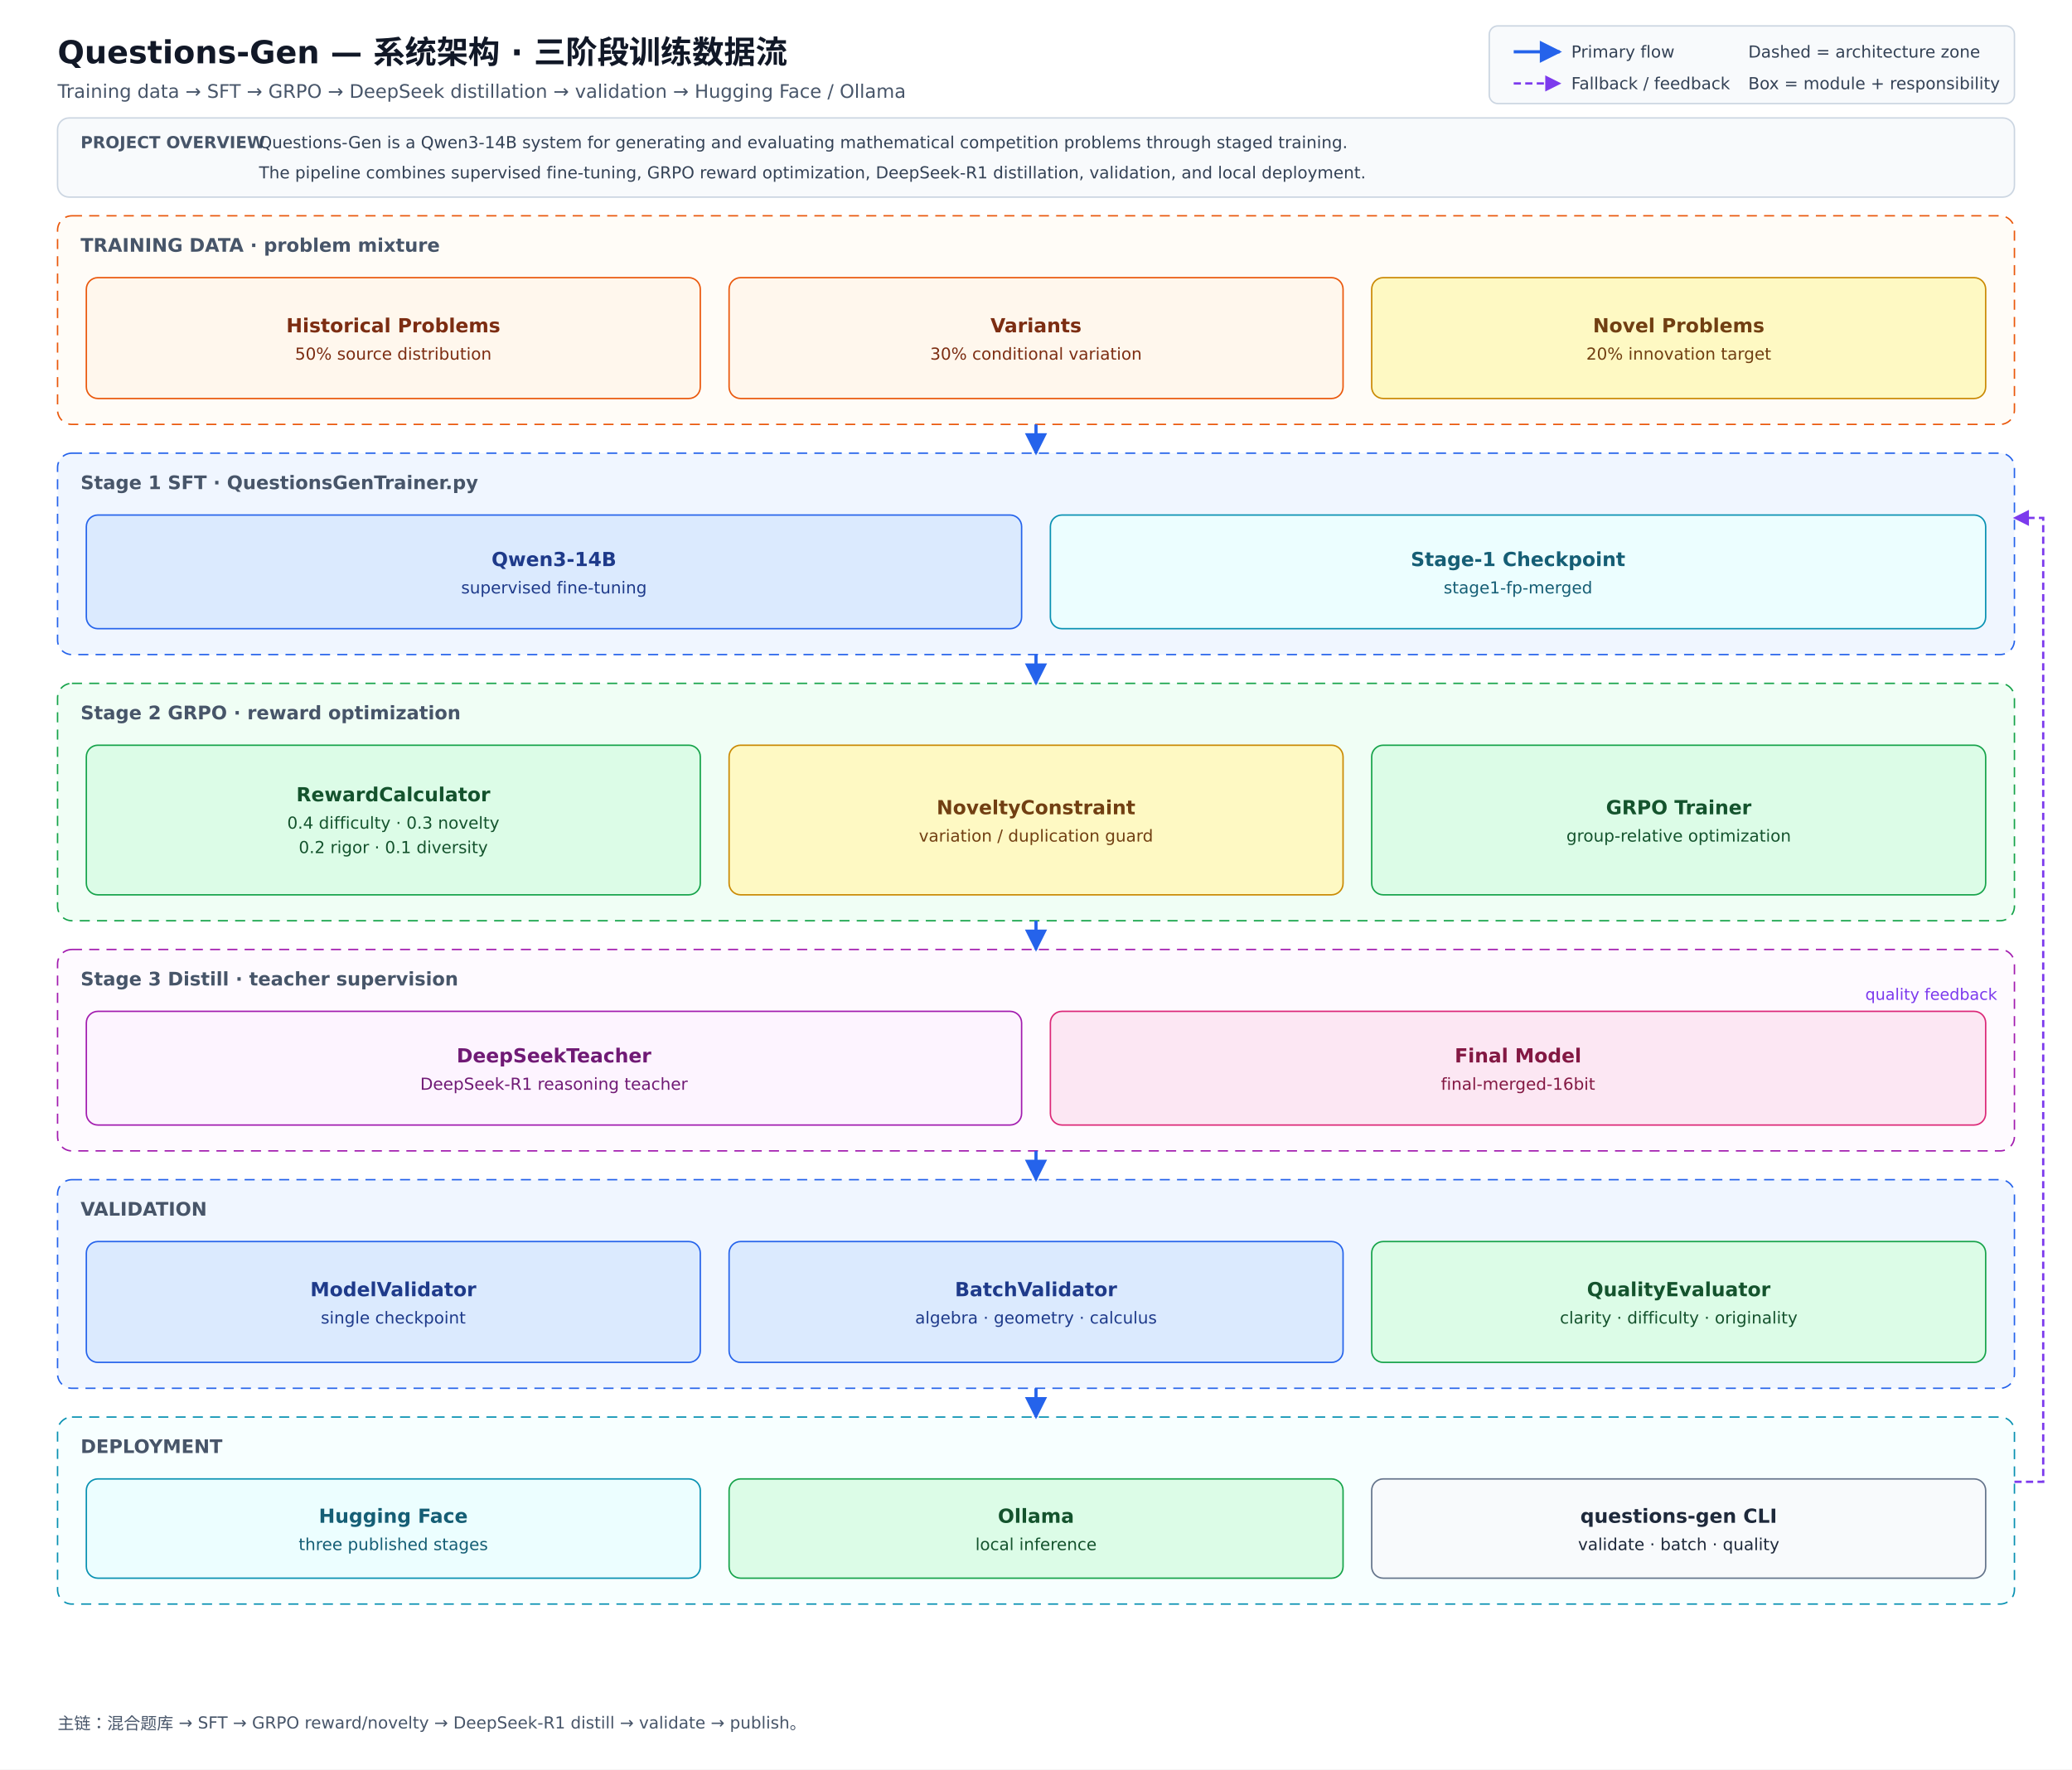
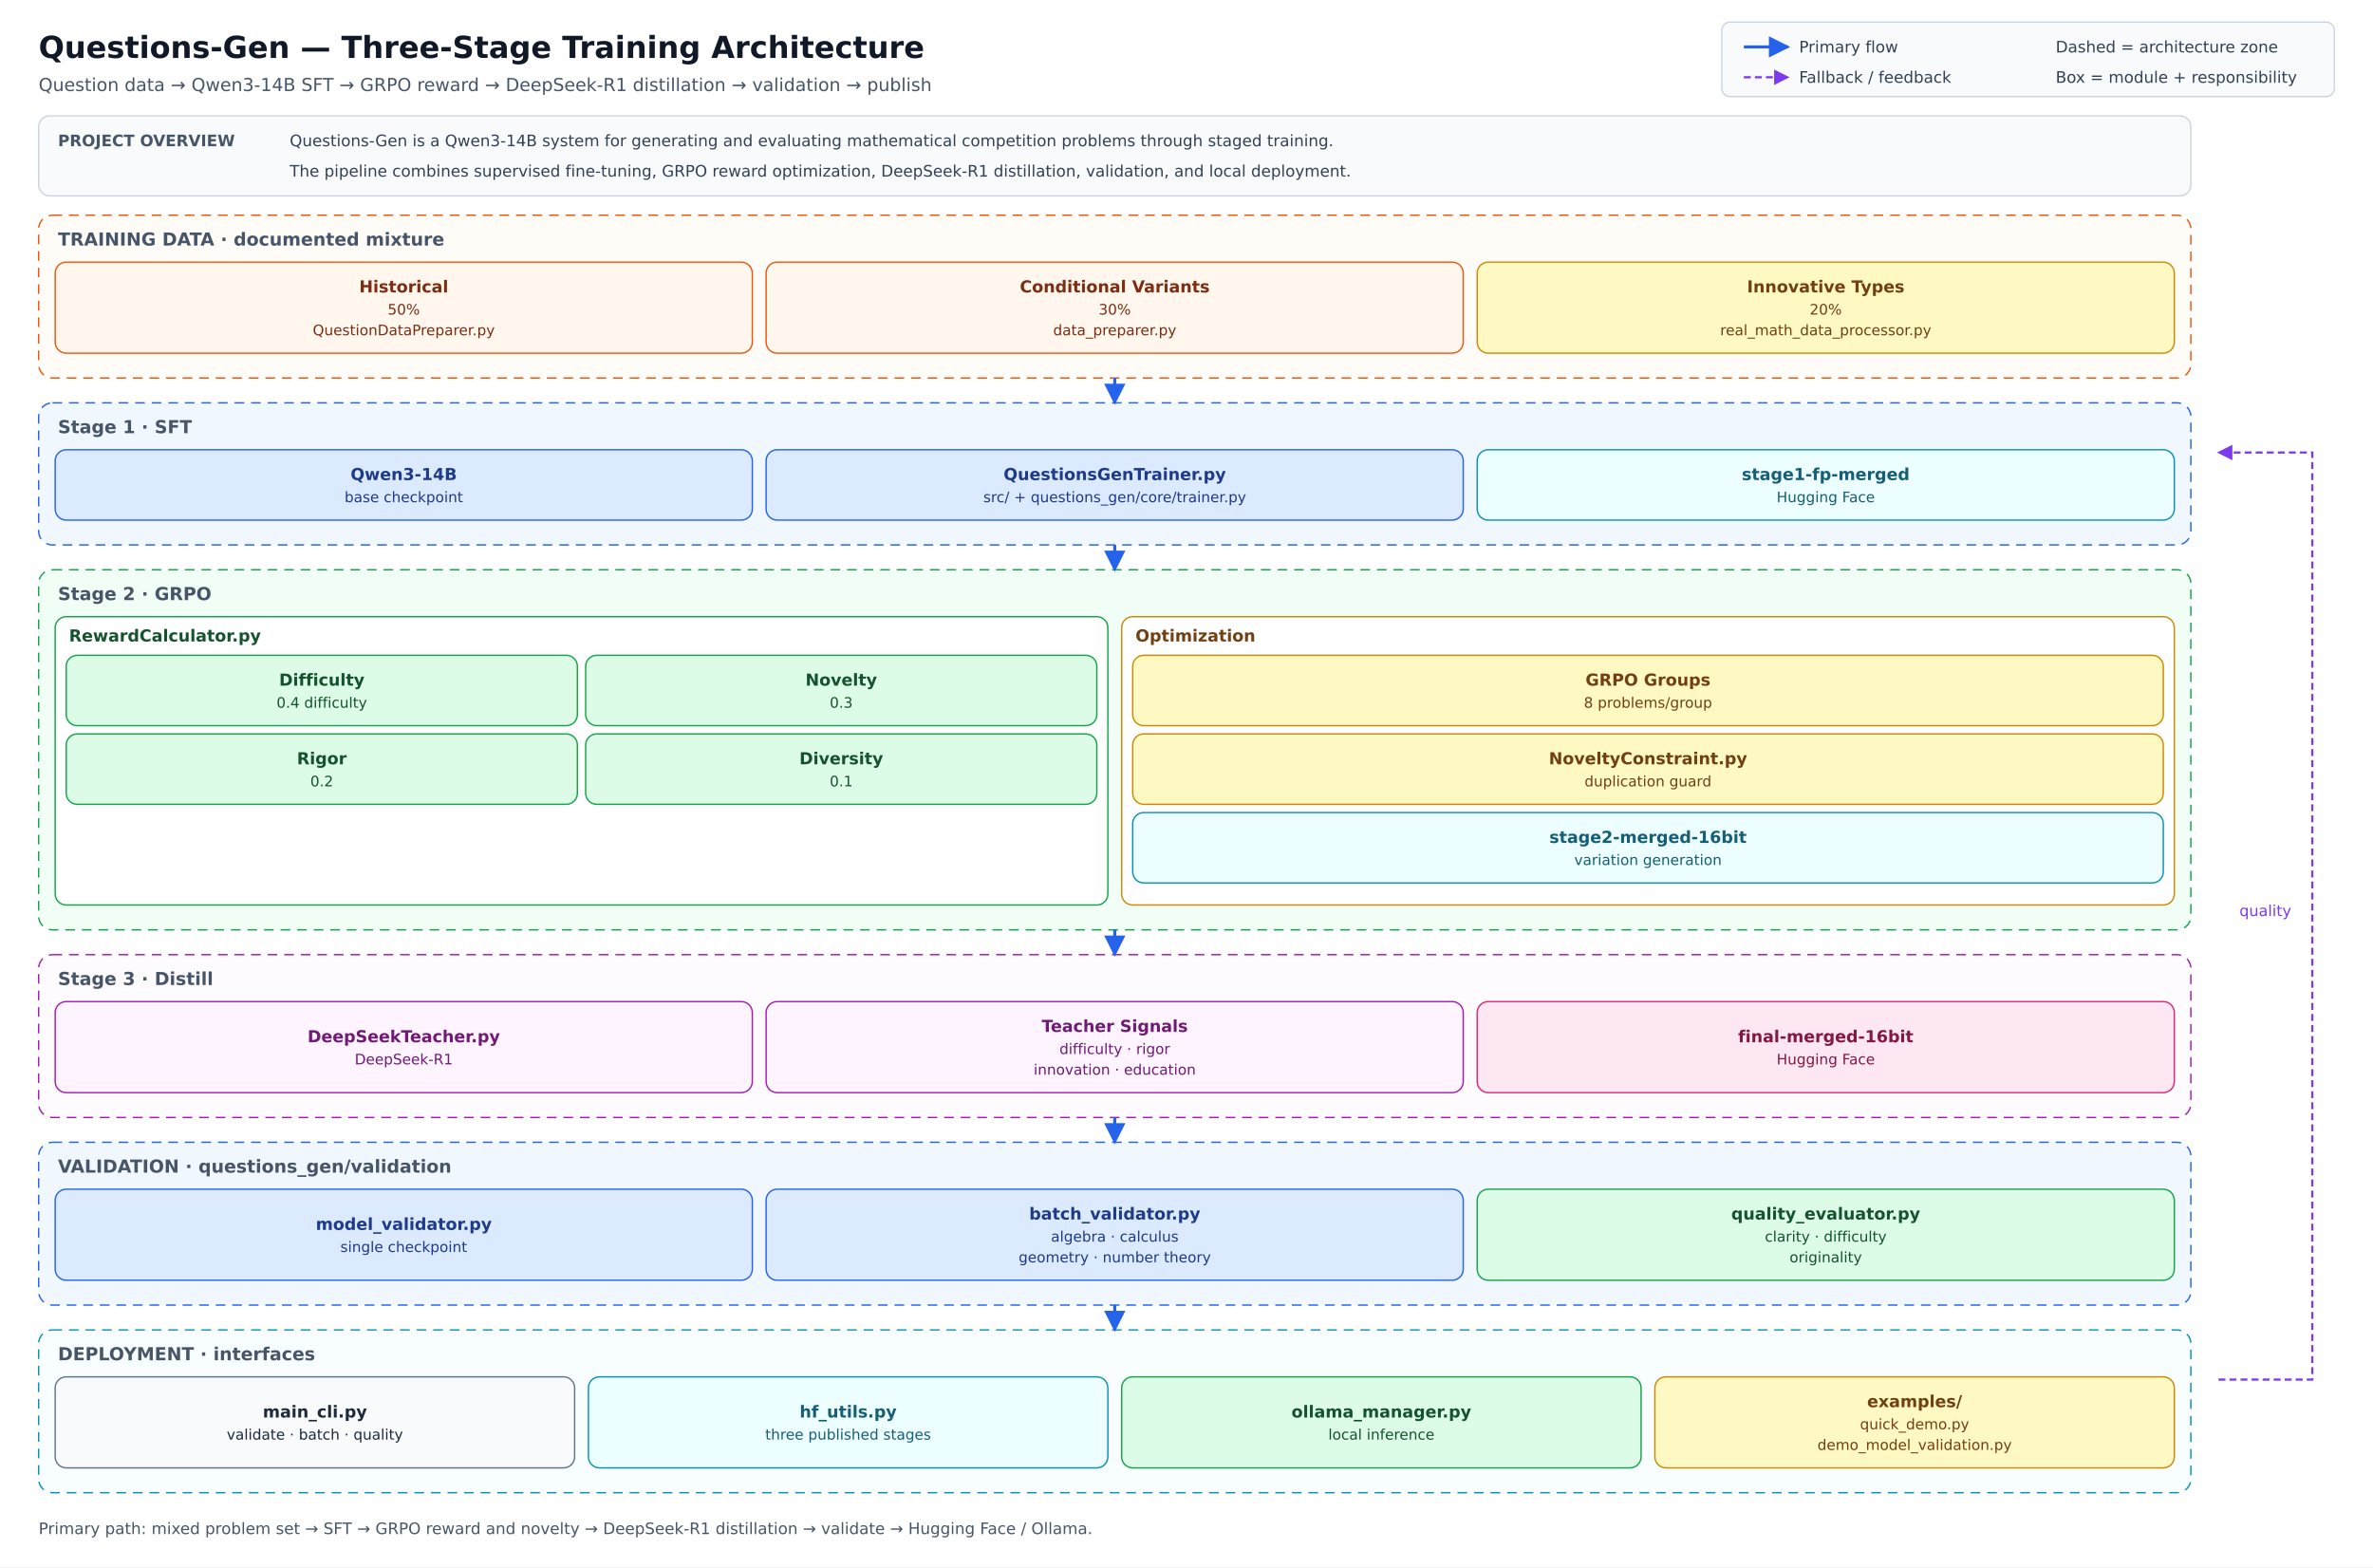
- <svg xmlns="http://www.w3.org/2000/svg" viewBox="0 0 1440 1230" font-family="WenQuanYi Micro Hei, DejaVu Sans, sans-serif">
+ <svg xmlns="http://www.w3.org/2000/svg" viewBox="0 0 1720 1136" font-family="WenQuanYi Micro Hei, DejaVu Sans, sans-serif">
  <defs>
    <marker id="arr" viewBox="0 0 10 10" refX="9" refY="5" markerWidth="7" markerHeight="7" orient="auto">
      <path d="M0,0 L10,5 L0,10 z" fill="#2563eb" />
    </marker>
    <marker id="arrP" viewBox="0 0 10 10" refX="9" refY="5" markerWidth="7" markerHeight="7" orient="auto">
      <path d="M0,0 L10,5 L0,10 z" fill="#7c3aed" />
    </marker>
  </defs>
-   <rect x="0" y="0" width="1440" height="1230" fill="#ffffff" />
-   <text x="40" y="44" font-size="22" fill="#111827" font-weight="700" text-anchor="start">Questions-Gen — 系统架构 · 三阶段训练数据流</text>
-   <text x="40" y="68" font-size="13" fill="#475569" font-weight="400" text-anchor="start">Training data → SFT → GRPO → DeepSeek distillation → validation → Hugging Face / Ollama</text>
-   <rect x="1035" y="18" width="365" height="54" rx="6" fill="#f8fafc" stroke="#cbd5e1" />
-   <line x1="1052" y1="36" x2="1084" y2="36" stroke="#2563eb" stroke-width="2.2" marker-end="url(#arr)" />
-   <text x="1092" y="40" font-size="11.5" fill="#334155" font-weight="400" text-anchor="start">Primary flow</text>
-   <line x1="1052" y1="58" x2="1084" y2="58" stroke="#7c3aed" stroke-width="1.6" stroke-dasharray="5,3" marker-end="url(#arrP)" />
-   <text x="1092" y="62" font-size="11.5" fill="#334155" font-weight="400" text-anchor="start">Fallback / feedback</text>
-   <text x="1215" y="40" font-size="11.5" fill="#334155" font-weight="400" text-anchor="start">Dashed = architecture zone</text>
-   <text x="1215" y="62" font-size="11.5" fill="#334155" font-weight="400" text-anchor="start">Box = module + responsibility</text>
-   <rect x="40" y="82" width="1360" height="55" rx="8" fill="#f8fafc" stroke="#cbd5e1" />
-   <text x="56" y="103" font-size="11.5" fill="#475569" font-weight="700" text-anchor="start">PROJECT OVERVIEW</text>
-   <text x="180" y="103" font-size="11.5" fill="#334155" font-weight="400" text-anchor="start">Questions-Gen is a Qwen3-14B system for generating and evaluating mathematical competition problems through staged training.</text>
-   <text x="180" y="124" font-size="11.5" fill="#334155" font-weight="400" text-anchor="start">The pipeline combines supervised fine-tuning, GRPO reward optimization, DeepSeek-R1 distillation, validation, and local deployment.</text>
-   <rect x="40" y="150" width="1360" height="145" rx="10" fill="#fff7ed" fill-opacity="0.42" stroke="#ea580c" stroke-dasharray="7,5" />
-   <text x="56" y="175" font-size="13" fill="#475569" font-weight="700" text-anchor="start">TRAINING DATA · problem mixture</text>
-   <rect x="60.0" y="193" width="426.7" height="84" rx="8" fill="#fff7ed" stroke="#ea580c" />
-   <text x="273.333" y="231.0" font-size="13.5" fill="#7c2d12" font-weight="700" text-anchor="middle">Historical Problems</text>
-   <text x="273.333" y="250.0" font-size="11.5" fill="#7c2d12" font-weight="400" text-anchor="middle">50% source distribution</text>
-   <rect x="506.7" y="193" width="426.7" height="84" rx="8" fill="#fff7ed" stroke="#ea580c" />
-   <text x="720.0" y="231.0" font-size="13.5" fill="#7c2d12" font-weight="700" text-anchor="middle">Variants</text>
-   <text x="720.0" y="250.0" font-size="11.5" fill="#7c2d12" font-weight="400" text-anchor="middle">30% conditional variation</text>
-   <rect x="953.3" y="193" width="426.7" height="84" rx="8" fill="#fef9c3" stroke="#ca8a04" />
-   <text x="1166.667" y="231.0" font-size="13.5" fill="#713f12" font-weight="700" text-anchor="middle">Novel Problems</text>
-   <text x="1166.667" y="250.0" font-size="11.5" fill="#713f12" font-weight="400" text-anchor="middle">20% innovation target</text>
-   <rect x="40" y="315" width="1360" height="140" rx="10" fill="#dbeafe" fill-opacity="0.42" stroke="#2563eb" stroke-dasharray="7,5" />
-   <text x="56" y="340" font-size="13" fill="#475569" font-weight="700" text-anchor="start">Stage 1  SFT · QuestionsGenTrainer.py</text>
-   <rect x="60.0" y="358" width="650.0" height="79" rx="8" fill="#dbeafe" stroke="#2563eb" />
-   <text x="385.0" y="393.5" font-size="13.5" fill="#1e3a8a" font-weight="700" text-anchor="middle">Qwen3-14B</text>
-   <text x="385.0" y="412.5" font-size="11.5" fill="#1e3a8a" font-weight="400" text-anchor="middle">supervised fine-tuning</text>
-   <rect x="730.0" y="358" width="650.0" height="79" rx="8" fill="#ecfeff" stroke="#0891b2" />
-   <text x="1055.0" y="393.5" font-size="13.5" fill="#155e75" font-weight="700" text-anchor="middle">Stage-1 Checkpoint</text>
-   <text x="1055.0" y="412.5" font-size="11.5" fill="#155e75" font-weight="400" text-anchor="middle">stage1-fp-merged</text>
-   <rect x="40" y="475" width="1360" height="165" rx="10" fill="#dcfce7" fill-opacity="0.42" stroke="#16a34a" stroke-dasharray="7,5" />
-   <text x="56" y="500" font-size="13" fill="#475569" font-weight="700" text-anchor="start">Stage 2  GRPO · reward optimization</text>
-   <rect x="60.0" y="518" width="426.7" height="104" rx="8" fill="#dcfce7" stroke="#16a34a" />
-   <text x="273.333" y="557.0" font-size="13.5" fill="#14532d" font-weight="700" text-anchor="middle">RewardCalculator</text>
-   <text x="273.333" y="576.0" font-size="11.5" fill="#14532d" font-weight="400" text-anchor="middle">0.4 difficulty · 0.3 novelty</text>
-   <text x="273.333" y="593.0" font-size="11.5" fill="#14532d" font-weight="400" text-anchor="middle">0.2 rigor · 0.1 diversity</text>
-   <rect x="506.7" y="518" width="426.7" height="104" rx="8" fill="#fef9c3" stroke="#ca8a04" />
-   <text x="720.0" y="566.0" font-size="13.5" fill="#713f12" font-weight="700" text-anchor="middle">NoveltyConstraint</text>
-   <text x="720.0" y="585.0" font-size="11.5" fill="#713f12" font-weight="400" text-anchor="middle">variation / duplication guard</text>
-   <rect x="953.3" y="518" width="426.7" height="104" rx="8" fill="#dcfce7" stroke="#16a34a" />
-   <text x="1166.667" y="566.0" font-size="13.5" fill="#14532d" font-weight="700" text-anchor="middle">GRPO Trainer</text>
-   <text x="1166.667" y="585.0" font-size="11.5" fill="#14532d" font-weight="400" text-anchor="middle">group-relative optimization</text>
-   <rect x="40" y="660" width="1360" height="140" rx="10" fill="#fdf4ff" fill-opacity="0.42" stroke="#a21caf" stroke-dasharray="7,5" />
-   <text x="56" y="685" font-size="13" fill="#475569" font-weight="700" text-anchor="start">Stage 3  Distill · teacher supervision</text>
-   <rect x="60.0" y="703" width="650.0" height="79" rx="8" fill="#fdf4ff" stroke="#a21caf" />
-   <text x="385.0" y="738.5" font-size="13.5" fill="#701a75" font-weight="700" text-anchor="middle">DeepSeekTeacher</text>
-   <text x="385.0" y="757.5" font-size="11.5" fill="#701a75" font-weight="400" text-anchor="middle">DeepSeek-R1 reasoning teacher</text>
-   <rect x="730.0" y="703" width="650.0" height="79" rx="8" fill="#fce7f3" stroke="#db2777" />
-   <text x="1055.0" y="738.5" font-size="13.5" fill="#831843" font-weight="700" text-anchor="middle">Final Model</text>
-   <text x="1055.0" y="757.5" font-size="11.5" fill="#831843" font-weight="400" text-anchor="middle">final-merged-16bit</text>
-   <rect x="40" y="820" width="1360" height="145" rx="10" fill="#dbeafe" fill-opacity="0.42" stroke="#2563eb" stroke-dasharray="7,5" />
-   <text x="56" y="845" font-size="13" fill="#475569" font-weight="700" text-anchor="start">VALIDATION</text>
-   <rect x="60.0" y="863" width="426.7" height="84" rx="8" fill="#dbeafe" stroke="#2563eb" />
-   <text x="273.333" y="901.0" font-size="13.5" fill="#1e3a8a" font-weight="700" text-anchor="middle">ModelValidator</text>
-   <text x="273.333" y="920.0" font-size="11.5" fill="#1e3a8a" font-weight="400" text-anchor="middle">single checkpoint</text>
-   <rect x="506.7" y="863" width="426.7" height="84" rx="8" fill="#dbeafe" stroke="#2563eb" />
-   <text x="720.0" y="901.0" font-size="13.5" fill="#1e3a8a" font-weight="700" text-anchor="middle">BatchValidator</text>
-   <text x="720.0" y="920.0" font-size="11.5" fill="#1e3a8a" font-weight="400" text-anchor="middle">algebra · geometry · calculus</text>
-   <rect x="953.3" y="863" width="426.7" height="84" rx="8" fill="#dcfce7" stroke="#16a34a" />
-   <text x="1166.667" y="901.0" font-size="13.5" fill="#14532d" font-weight="700" text-anchor="middle">QualityEvaluator</text>
-   <text x="1166.667" y="920.0" font-size="11.5" fill="#14532d" font-weight="400" text-anchor="middle">clarity · difficulty · originality</text>
-   <rect x="40" y="985" width="1360" height="130" rx="10" fill="#ecfeff" fill-opacity="0.42" stroke="#0891b2" stroke-dasharray="7,5" />
-   <text x="56" y="1010" font-size="13" fill="#475569" font-weight="700" text-anchor="start">DEPLOYMENT</text>
-   <rect x="60.0" y="1028" width="426.7" height="69" rx="8" fill="#ecfeff" stroke="#0891b2" />
-   <text x="273.333" y="1058.5" font-size="13.5" fill="#155e75" font-weight="700" text-anchor="middle">Hugging Face</text>
-   <text x="273.333" y="1077.5" font-size="11.5" fill="#155e75" font-weight="400" text-anchor="middle">three published stages</text>
-   <rect x="506.7" y="1028" width="426.7" height="69" rx="8" fill="#dcfce7" stroke="#16a34a" />
-   <text x="720.0" y="1058.5" font-size="13.5" fill="#14532d" font-weight="700" text-anchor="middle">Ollama</text>
-   <text x="720.0" y="1077.5" font-size="11.5" fill="#14532d" font-weight="400" text-anchor="middle">local inference</text>
-   <rect x="953.3" y="1028" width="426.7" height="69" rx="8" fill="#f8fafc" stroke="#64748b" />
-   <text x="1166.667" y="1058.5" font-size="13.5" fill="#1e293b" font-weight="700" text-anchor="middle">questions-gen CLI</text>
-   <text x="1166.667" y="1077.5" font-size="11.5" fill="#1e293b" font-weight="400" text-anchor="middle">validate · batch · quality</text>
-   <line x1="720" y1="295" x2="720" y2="315" stroke="#2563eb" stroke-width="2.2" marker-end="url(#arr)" />
-   <line x1="720" y1="455" x2="720" y2="475" stroke="#2563eb" stroke-width="2.2" marker-end="url(#arr)" />
-   <line x1="720" y1="640" x2="720" y2="660" stroke="#2563eb" stroke-width="2.2" marker-end="url(#arr)" />
-   <line x1="720" y1="800" x2="720" y2="820" stroke="#2563eb" stroke-width="2.2" marker-end="url(#arr)" />
-   <line x1="720" y1="965" x2="720" y2="985" stroke="#2563eb" stroke-width="2.2" marker-end="url(#arr)" />
-   <path d="M 1400,1030 L 1420,1030 L 1420,360 L 1400,360" fill="none" stroke="#7c3aed" stroke-width="1.6" stroke-dasharray="5,3" marker-end="url(#arrP)" />
-   <text x="1388" y="695.0" font-size="11" fill="#7c3aed" font-weight="400" text-anchor="end">quality feedback</text>
-   <text x="40" y="1202" font-size="11.5" fill="#475569" font-weight="400" text-anchor="start">主链：混合题库 → SFT → GRPO reward/novelty → DeepSeek-R1 distill → validate → publish。</text>
+   <rect x="0" y="0" width="1720" height="1136" fill="#ffffff" />
+   <text x="28" y="42" font-size="22" fill="#111827" font-weight="700" text-anchor="start">Questions-Gen — Three-Stage Training Architecture</text>
+   <text x="28" y="66" font-size="13" fill="#475569" font-weight="400" text-anchor="start">Question data → Qwen3-14B SFT → GRPO reward → DeepSeek-R1 distillation → validation → publish</text>
+   <rect x="1248" y="16" width="444" height="54" rx="6" fill="#f8fafc" stroke="#cbd5e1" />
+   <line x1="1264" y1="34" x2="1296" y2="34" stroke="#2563eb" stroke-width="2.2" marker-end="url(#arr)" />
+   <text x="1304" y="38" font-size="11.5" fill="#334155" font-weight="400" text-anchor="start">Primary flow</text>
+   <line x1="1264" y1="56" x2="1296" y2="56" stroke="#7c3aed" stroke-width="1.6" stroke-dasharray="5,3" marker-end="url(#arrP)" />
+   <text x="1304" y="60" font-size="11.5" fill="#334155" font-weight="400" text-anchor="start">Fallback / feedback</text>
+   <text x="1490" y="38" font-size="11.5" fill="#334155" font-weight="400" text-anchor="start">Dashed = architecture zone</text>
+   <text x="1490" y="60" font-size="11.5" fill="#334155" font-weight="400" text-anchor="start">Box = module + responsibility</text>
+   <rect x="28" y="84" width="1560" height="58" rx="8" fill="#f8fafc" stroke="#cbd5e1" />
+   <text x="42" y="106" font-size="11.5" fill="#475569" font-weight="700" text-anchor="start">PROJECT OVERVIEW</text>
+   <text x="210" y="106" font-size="11.5" fill="#334155" font-weight="400" text-anchor="start">Questions-Gen is a Qwen3-14B system for generating and evaluating mathematical competition problems through staged training.</text>
+   <text x="210" y="128" font-size="11.5" fill="#334155" font-weight="400" text-anchor="start">The pipeline combines supervised fine-tuning, GRPO reward optimization, DeepSeek-R1 distillation, validation, and local deployment.</text>
+   <rect x="28" y="156" width="1560" height="118" rx="10" fill="#fff7ed" fill-opacity="0.38" stroke="#ea580c" stroke-dasharray="7,5" />
+   <text x="42" y="178" font-size="13" fill="#475569" font-weight="700" text-anchor="start">TRAINING DATA · documented mixture</text>
+   <rect x="40.0" y="190.0" width="505.3" height="66.0" rx="8" fill="#fff7ed" stroke="#ea580c" />
+   <text x="292.667" y="212.0" font-size="12" fill="#7c2d12" font-weight="700" text-anchor="middle">Historical</text>
+   <text x="292.667" y="228.0" font-size="10.5" fill="#7c2d12" font-weight="400" text-anchor="middle">50%</text>
+   <text x="292.667" y="243.0" font-size="10.5" fill="#7c2d12" font-weight="400" text-anchor="middle">QuestionDataPreparer.py</text>
+   <rect x="555.3" y="190.0" width="505.3" height="66.0" rx="8" fill="#fff7ed" stroke="#ea580c" />
+   <text x="808" y="212.0" font-size="12" fill="#7c2d12" font-weight="700" text-anchor="middle">Conditional Variants</text>
+   <text x="808" y="228.0" font-size="10.5" fill="#7c2d12" font-weight="400" text-anchor="middle">30%</text>
+   <text x="808" y="243.0" font-size="10.5" fill="#7c2d12" font-weight="400" text-anchor="middle">data_preparer.py</text>
+   <rect x="1070.7" y="190.0" width="505.3" height="66.0" rx="8" fill="#fef9c3" stroke="#ca8a04" />
+   <text x="1323.333" y="212.0" font-size="12" fill="#713f12" font-weight="700" text-anchor="middle">Innovative Types</text>
+   <text x="1323.333" y="228.0" font-size="10.5" fill="#713f12" font-weight="400" text-anchor="middle">20%</text>
+   <text x="1323.333" y="243.0" font-size="10.5" fill="#713f12" font-weight="400" text-anchor="middle">real_math_data_processor.py</text>
+   <rect x="28" y="292" width="1560" height="103" rx="10" fill="#dbeafe" fill-opacity="0.38" stroke="#2563eb" stroke-dasharray="7,5" />
+   <text x="42" y="314" font-size="13" fill="#475569" font-weight="700" text-anchor="start">Stage 1 · SFT</text>
+   <rect x="40.0" y="326.0" width="505.3" height="51.0" rx="8" fill="#dbeafe" stroke="#2563eb" />
+   <text x="292.667" y="348.0" font-size="12" fill="#1e3a8a" font-weight="700" text-anchor="middle">Qwen3-14B</text>
+   <text x="292.667" y="364.0" font-size="10.5" fill="#1e3a8a" font-weight="400" text-anchor="middle">base checkpoint</text>
+   <rect x="555.3" y="326.0" width="505.3" height="51.0" rx="8" fill="#dbeafe" stroke="#2563eb" />
+   <text x="808" y="348.0" font-size="12" fill="#1e3a8a" font-weight="700" text-anchor="middle">QuestionsGenTrainer.py</text>
+   <text x="808" y="364.0" font-size="10.5" fill="#1e3a8a" font-weight="400" text-anchor="middle">src/ + questions_gen/core/trainer.py</text>
+   <rect x="1070.7" y="326.0" width="505.3" height="51.0" rx="8" fill="#ecfeff" stroke="#0891b2" />
+   <text x="1323.333" y="348.0" font-size="12" fill="#155e75" font-weight="700" text-anchor="middle">stage1-fp-merged</text>
+   <text x="1323.333" y="364.0" font-size="10.5" fill="#155e75" font-weight="400" text-anchor="middle">Hugging Face</text>
+   <rect x="28" y="413" width="1560" height="261" rx="10" fill="#dcfce7" fill-opacity="0.38" stroke="#16a34a" stroke-dasharray="7,5" />
+   <text x="42" y="435" font-size="13" fill="#475569" font-weight="700" text-anchor="start">Stage 2 · GRPO</text>
+   <rect x="40.0" y="447.0" width="763.0" height="209.0" rx="8" fill="#ffffff" fill-opacity="0.94" stroke="#16a34a" />
+   <text x="50.0" y="465" font-size="12" fill="#14532d" font-weight="700" text-anchor="start">RewardCalculator.py</text>
+   <rect x="48.0" y="475.0" width="370.5" height="51.0" rx="8" fill="#dcfce7" stroke="#16a34a" />
+   <text x="233.25" y="497.0" font-size="12" fill="#14532d" font-weight="700" text-anchor="middle">Difficulty</text>
+   <text x="233.25" y="513.0" font-size="10.5" fill="#14532d" font-weight="400" text-anchor="middle">0.4 difficulty</text>
+   <rect x="424.5" y="475.0" width="370.5" height="51.0" rx="8" fill="#dcfce7" stroke="#16a34a" />
+   <text x="609.75" y="497.0" font-size="12" fill="#14532d" font-weight="700" text-anchor="middle">Novelty</text>
+   <text x="609.75" y="513.0" font-size="10.5" fill="#14532d" font-weight="400" text-anchor="middle">0.3</text>
+   <rect x="48.0" y="532.0" width="370.5" height="51.0" rx="8" fill="#dcfce7" stroke="#16a34a" />
+   <text x="233.25" y="554.0" font-size="12" fill="#14532d" font-weight="700" text-anchor="middle">Rigor</text>
+   <text x="233.25" y="570.0" font-size="10.5" fill="#14532d" font-weight="400" text-anchor="middle">0.2</text>
+   <rect x="424.5" y="532.0" width="370.5" height="51.0" rx="8" fill="#dcfce7" stroke="#16a34a" />
+   <text x="609.75" y="554.0" font-size="12" fill="#14532d" font-weight="700" text-anchor="middle">Diversity</text>
+   <text x="609.75" y="570.0" font-size="10.5" fill="#14532d" font-weight="400" text-anchor="middle">0.1</text>
+   <rect x="813.0" y="447.0" width="763.0" height="209.0" rx="8" fill="#ffffff" fill-opacity="0.94" stroke="#ca8a04" />
+   <text x="823.0" y="465" font-size="12" fill="#713f12" font-weight="700" text-anchor="start">Optimization</text>
+   <rect x="821.0" y="475.0" width="747.0" height="51.0" rx="8" fill="#fef9c3" stroke="#ca8a04" />
+   <text x="1194.5" y="497.0" font-size="12" fill="#713f12" font-weight="700" text-anchor="middle">GRPO Groups</text>
+   <text x="1194.5" y="513.0" font-size="10.5" fill="#713f12" font-weight="400" text-anchor="middle">8 problems/group</text>
+   <rect x="821.0" y="532.0" width="747.0" height="51.0" rx="8" fill="#fef9c3" stroke="#ca8a04" />
+   <text x="1194.5" y="554.0" font-size="12" fill="#713f12" font-weight="700" text-anchor="middle">NoveltyConstraint.py</text>
+   <text x="1194.5" y="570.0" font-size="10.5" fill="#713f12" font-weight="400" text-anchor="middle">duplication guard</text>
+   <rect x="821.0" y="589.0" width="747.0" height="51.0" rx="8" fill="#ecfeff" stroke="#0891b2" />
+   <text x="1194.5" y="611.0" font-size="12" fill="#155e75" font-weight="700" text-anchor="middle">stage2-merged-16bit</text>
+   <text x="1194.5" y="627.0" font-size="10.5" fill="#155e75" font-weight="400" text-anchor="middle">variation generation</text>
+   <rect x="28" y="692" width="1560" height="118" rx="10" fill="#fdf4ff" fill-opacity="0.38" stroke="#a21caf" stroke-dasharray="7,5" />
+   <text x="42" y="714" font-size="13" fill="#475569" font-weight="700" text-anchor="start">Stage 3 · Distill</text>
+   <rect x="40.0" y="726.0" width="505.3" height="66.0" rx="8" fill="#fdf4ff" stroke="#a21caf" />
+   <text x="292.667" y="755.5" font-size="12" fill="#701a75" font-weight="700" text-anchor="middle">DeepSeekTeacher.py</text>
+   <text x="292.667" y="771.5" font-size="10.5" fill="#701a75" font-weight="400" text-anchor="middle">DeepSeek-R1</text>
+   <rect x="555.3" y="726.0" width="505.3" height="66.0" rx="8" fill="#fdf4ff" stroke="#a21caf" />
+   <text x="808" y="748.0" font-size="12" fill="#701a75" font-weight="700" text-anchor="middle">Teacher Signals</text>
+   <text x="808" y="764.0" font-size="10.5" fill="#701a75" font-weight="400" text-anchor="middle">difficulty · rigor</text>
+   <text x="808" y="779.0" font-size="10.5" fill="#701a75" font-weight="400" text-anchor="middle">innovation · education</text>
+   <rect x="1070.7" y="726.0" width="505.3" height="66.0" rx="8" fill="#fce7f3" stroke="#db2777" />
+   <text x="1323.333" y="755.5" font-size="12" fill="#831843" font-weight="700" text-anchor="middle">final-merged-16bit</text>
+   <text x="1323.333" y="771.5" font-size="10.5" fill="#831843" font-weight="400" text-anchor="middle">Hugging Face</text>
+   <rect x="28" y="828" width="1560" height="118" rx="10" fill="#dbeafe" fill-opacity="0.38" stroke="#2563eb" stroke-dasharray="7,5" />
+   <text x="42" y="850" font-size="13" fill="#475569" font-weight="700" text-anchor="start">VALIDATION · questions_gen/validation</text>
+   <rect x="40.0" y="862.0" width="505.3" height="66.0" rx="8" fill="#dbeafe" stroke="#2563eb" />
+   <text x="292.667" y="891.5" font-size="12" fill="#1e3a8a" font-weight="700" text-anchor="middle">model_validator.py</text>
+   <text x="292.667" y="907.5" font-size="10.5" fill="#1e3a8a" font-weight="400" text-anchor="middle">single checkpoint</text>
+   <rect x="555.3" y="862.0" width="505.3" height="66.0" rx="8" fill="#dbeafe" stroke="#2563eb" />
+   <text x="808" y="884.0" font-size="12" fill="#1e3a8a" font-weight="700" text-anchor="middle">batch_validator.py</text>
+   <text x="808" y="900.0" font-size="10.5" fill="#1e3a8a" font-weight="400" text-anchor="middle">algebra · calculus</text>
+   <text x="808" y="915.0" font-size="10.5" fill="#1e3a8a" font-weight="400" text-anchor="middle">geometry · number theory</text>
+   <rect x="1070.7" y="862.0" width="505.3" height="66.0" rx="8" fill="#dcfce7" stroke="#16a34a" />
+   <text x="1323.333" y="884.0" font-size="12" fill="#14532d" font-weight="700" text-anchor="middle">quality_evaluator.py</text>
+   <text x="1323.333" y="900.0" font-size="10.5" fill="#14532d" font-weight="400" text-anchor="middle">clarity · difficulty</text>
+   <text x="1323.333" y="915.0" font-size="10.5" fill="#14532d" font-weight="400" text-anchor="middle">originality</text>
+   <rect x="28" y="964" width="1560" height="118" rx="10" fill="#ecfeff" fill-opacity="0.38" stroke="#0891b2" stroke-dasharray="7,5" />
+   <text x="42" y="986" font-size="13" fill="#475569" font-weight="700" text-anchor="start">DEPLOYMENT · interfaces</text>
+   <rect x="40.0" y="998.0" width="376.5" height="66.0" rx="8" fill="#f8fafc" stroke="#64748b" />
+   <text x="228.25" y="1027.5" font-size="12" fill="#1e293b" font-weight="700" text-anchor="middle">main_cli.py</text>
+   <text x="228.25" y="1043.5" font-size="10.5" fill="#1e293b" font-weight="400" text-anchor="middle">validate · batch · quality</text>
+   <rect x="426.5" y="998.0" width="376.5" height="66.0" rx="8" fill="#ecfeff" stroke="#0891b2" />
+   <text x="614.75" y="1027.5" font-size="12" fill="#155e75" font-weight="700" text-anchor="middle">hf_utils.py</text>
+   <text x="614.75" y="1043.5" font-size="10.5" fill="#155e75" font-weight="400" text-anchor="middle">three published stages</text>
+   <rect x="813.0" y="998.0" width="376.5" height="66.0" rx="8" fill="#dcfce7" stroke="#16a34a" />
+   <text x="1001.25" y="1027.5" font-size="12" fill="#14532d" font-weight="700" text-anchor="middle">ollama_manager.py</text>
+   <text x="1001.25" y="1043.5" font-size="10.5" fill="#14532d" font-weight="400" text-anchor="middle">local inference</text>
+   <rect x="1199.5" y="998.0" width="376.5" height="66.0" rx="8" fill="#fef9c3" stroke="#ca8a04" />
+   <text x="1387.75" y="1020.0" font-size="12" fill="#713f12" font-weight="700" text-anchor="middle">examples/</text>
+   <text x="1387.75" y="1036.0" font-size="10.5" fill="#713f12" font-weight="400" text-anchor="middle">quick_demo.py</text>
+   <text x="1387.75" y="1051.0" font-size="10.5" fill="#713f12" font-weight="400" text-anchor="middle">demo_model_validation.py</text>
+   <line x1="808.0" y1="274" x2="808.0" y2="292" stroke="#2563eb" stroke-width="2.2" marker-end="url(#arr)" />
+   <line x1="808.0" y1="395" x2="808.0" y2="413" stroke="#2563eb" stroke-width="2.2" marker-end="url(#arr)" />
+   <line x1="808.0" y1="674" x2="808.0" y2="692" stroke="#2563eb" stroke-width="2.2" marker-end="url(#arr)" />
+   <line x1="808.0" y1="810" x2="808.0" y2="828" stroke="#2563eb" stroke-width="2.2" marker-end="url(#arr)" />
+   <line x1="808.0" y1="946" x2="808.0" y2="964" stroke="#2563eb" stroke-width="2.2" marker-end="url(#arr)" />
+   <path d="M 1608,1000 L 1676,1000 L 1676,328 L 1608,328" fill="none" stroke="#7c3aed" stroke-width="1.6" stroke-dasharray="5,3" marker-end="url(#arrP)" />
+   <text x="1642" y="664.0" font-size="11" fill="#7c3aed" font-weight="400" text-anchor="middle">quality</text>
+   <text x="28" y="1112" font-size="11.5" fill="#475569" font-weight="400" text-anchor="start">Primary path: mixed problem set → SFT → GRPO reward and novelty → DeepSeek-R1 distillation → validate → Hugging Face / Ollama.</text>
</svg>
